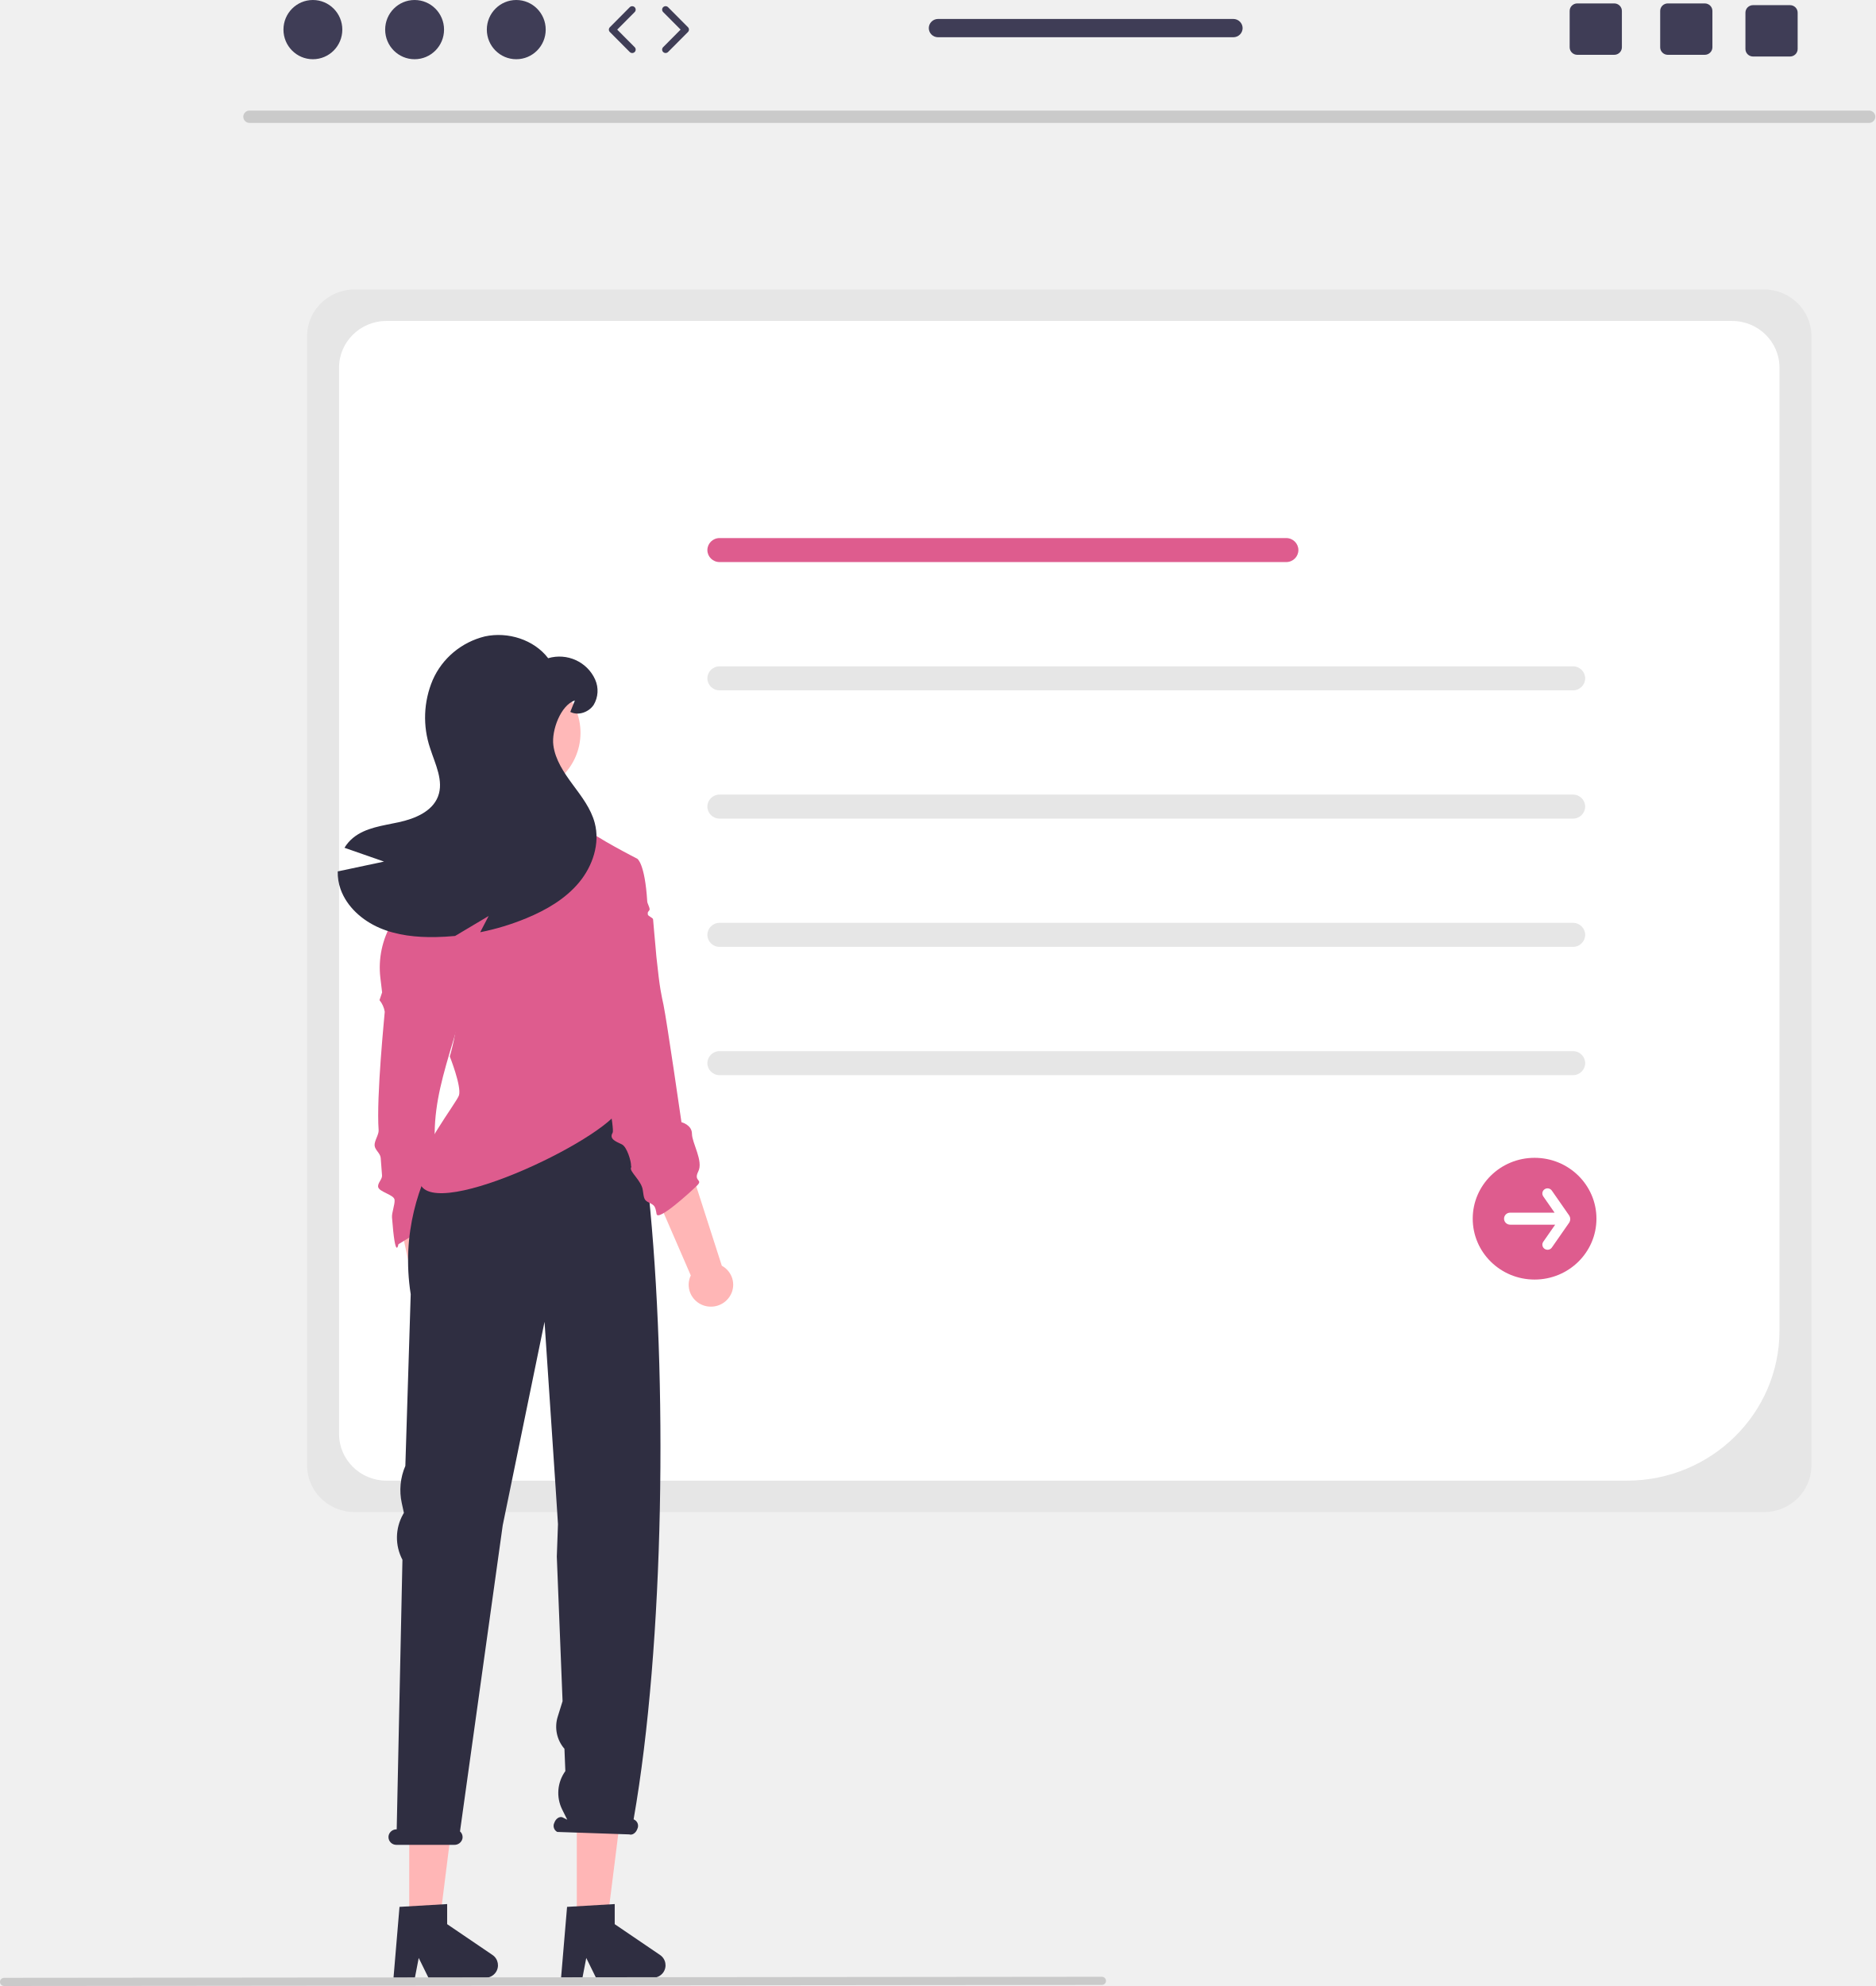
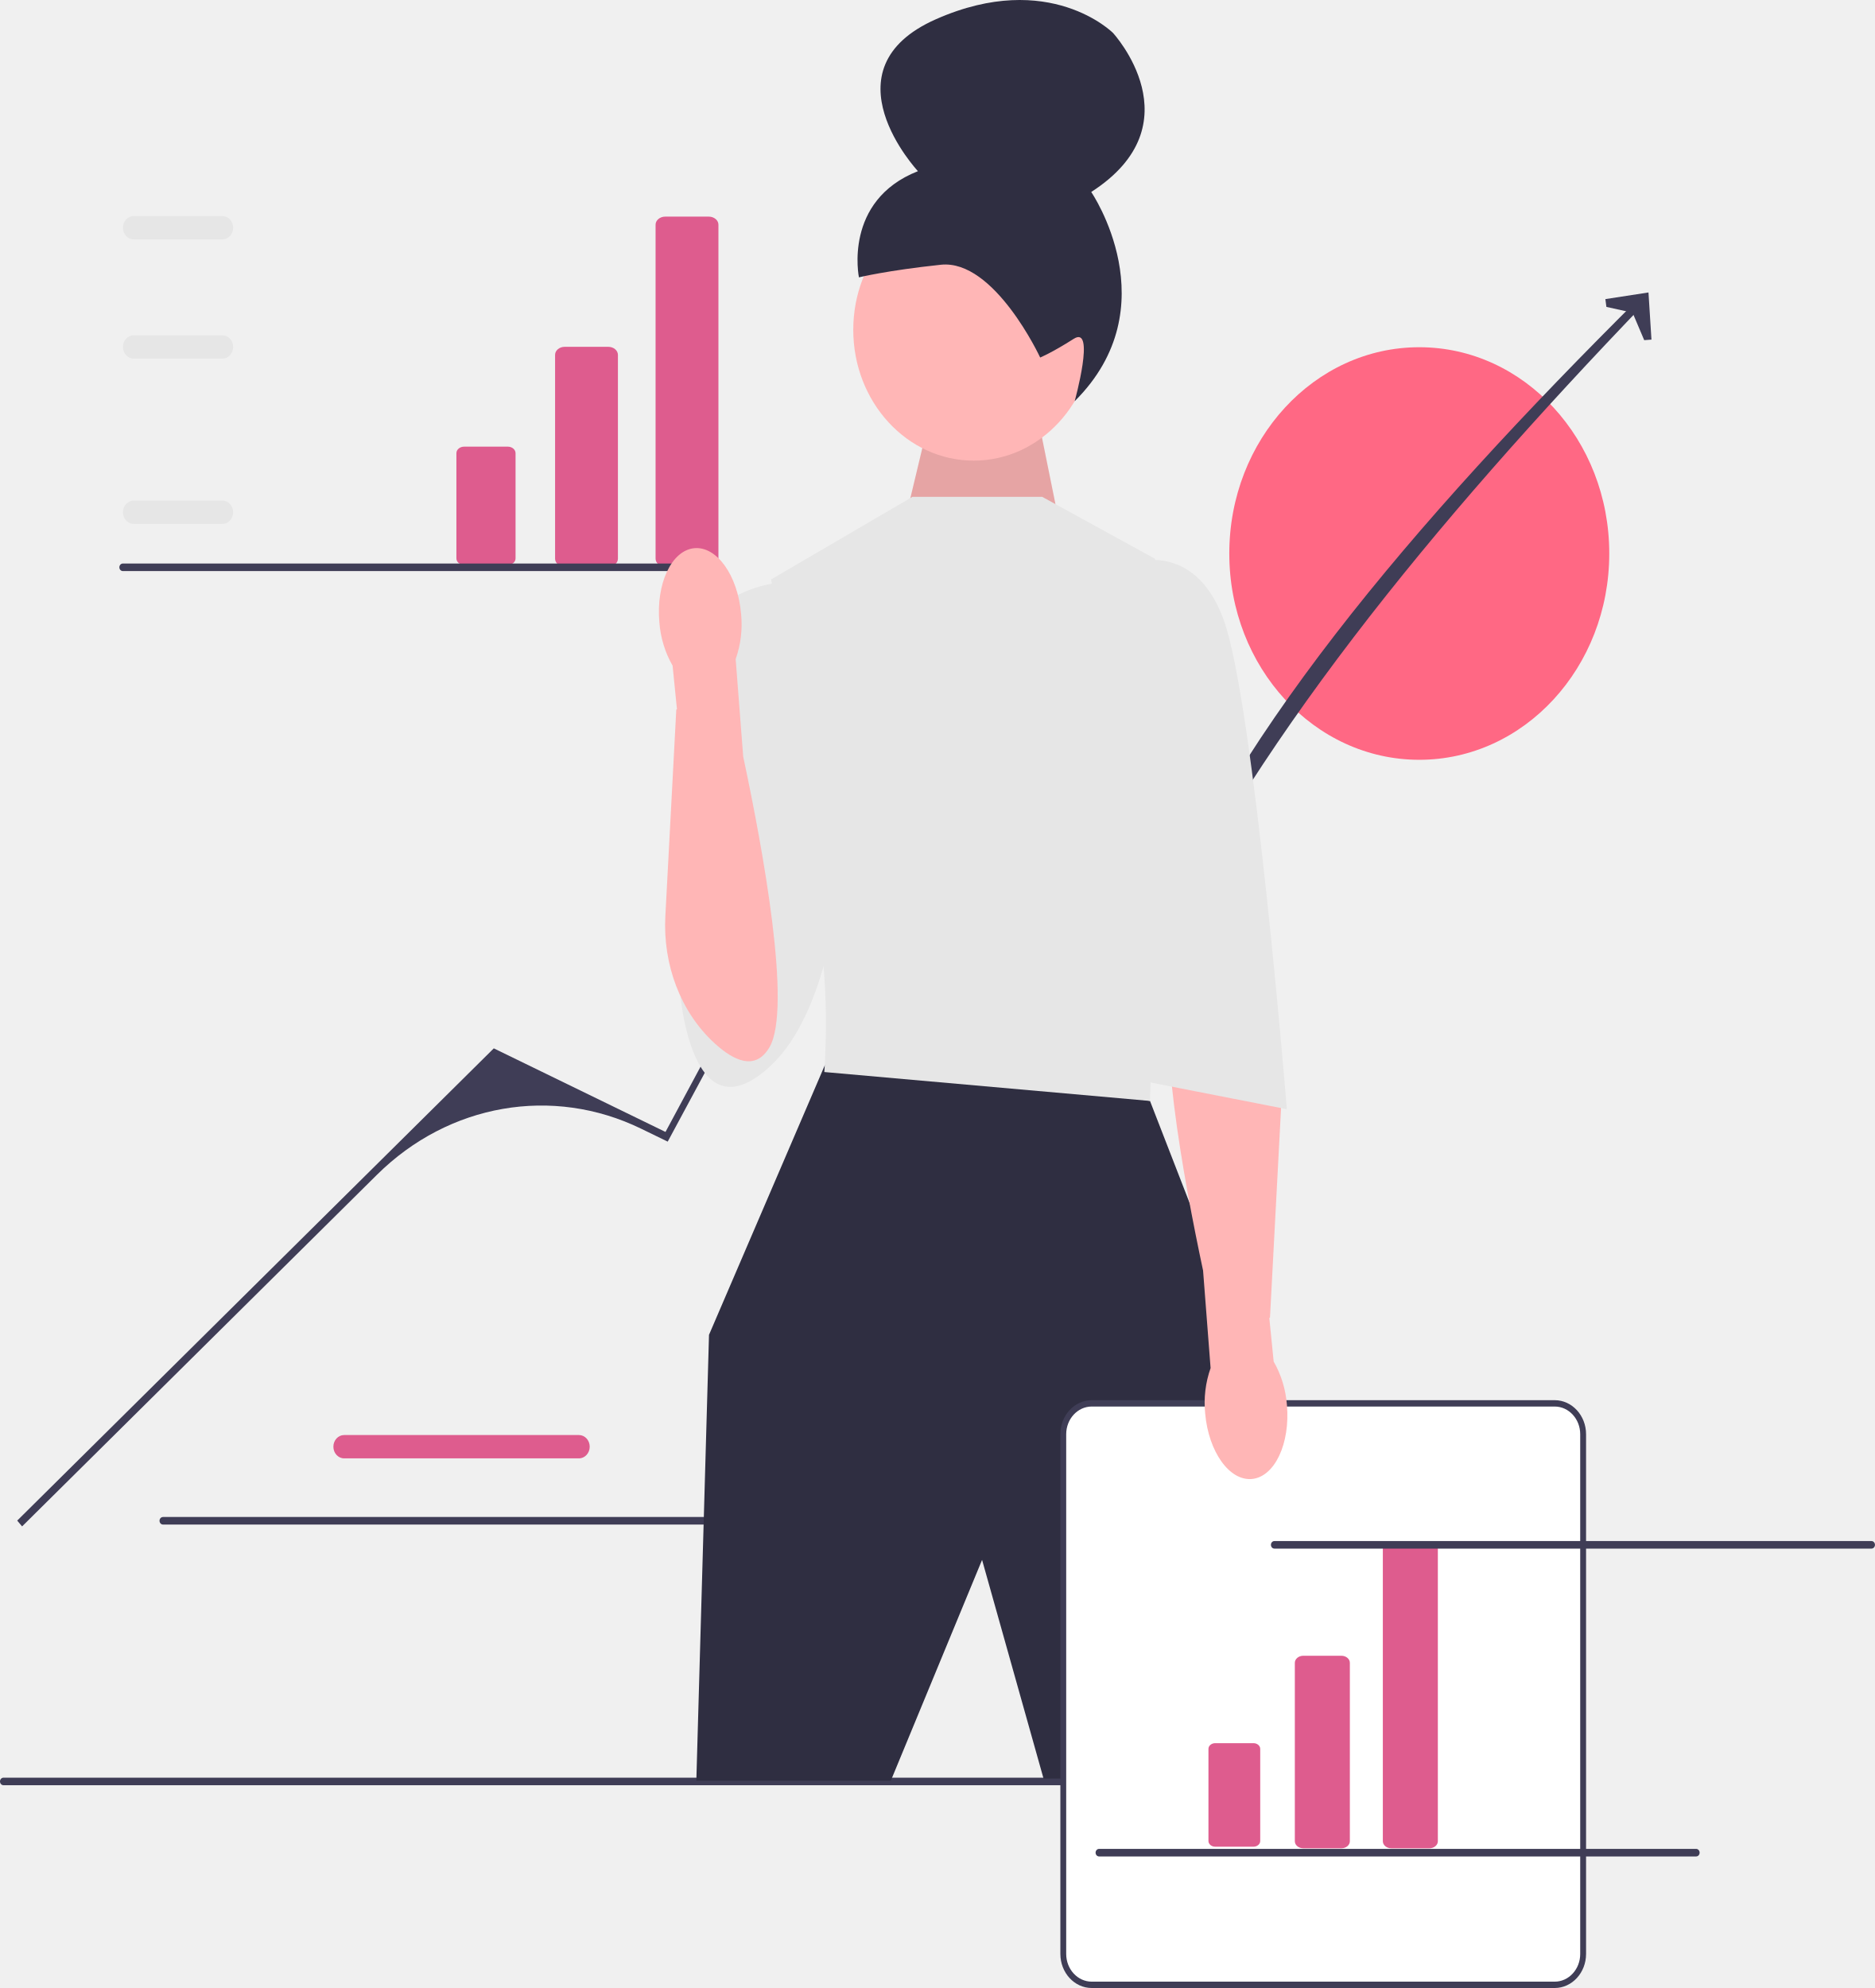
- <svg xmlns="http://www.w3.org/2000/svg" width="85" height="90" viewBox="0 0 85 90" fill="none">
-   <g clip-path="url(#clip0_1486_16212)">
-     <path d="M79.959 68.523H16.067C14.882 68.522 13.921 67.577 13.92 66.41V15.231C13.921 14.065 14.882 13.12 16.067 13.118H79.959C81.144 13.12 82.105 14.065 82.106 15.231V66.41C82.105 67.577 81.144 68.522 79.959 68.523Z" fill="#E6E6E6" />
-     <path d="M73.751 67.099H17.515C16.33 67.097 15.37 66.153 15.368 64.986V16.657C15.37 15.491 16.33 14.546 17.515 14.545H78.51C79.695 14.546 80.656 15.491 80.657 16.657V60.304C80.653 64.055 77.563 67.095 73.751 67.099Z" fill="white" />
-     <path d="M58.297 25.472H32.617C32.311 25.472 32.063 25.229 32.063 24.928C32.063 24.627 32.311 24.383 32.617 24.383H58.297C58.603 24.383 58.851 24.627 58.851 24.928C58.851 25.229 58.603 25.472 58.297 25.472Z" fill="#DE5C8E" />
-     <path d="M71.296 31.285H32.617C32.311 31.285 32.063 31.041 32.063 30.741C32.063 30.44 32.311 30.196 32.617 30.196H71.296C71.602 30.196 71.85 30.44 71.85 30.741C71.85 31.041 71.602 31.285 71.296 31.285Z" fill="#E6E6E6" />
-     <path d="M71.296 37.098H32.617C32.311 37.098 32.063 36.854 32.063 36.553C32.063 36.252 32.311 36.008 32.617 36.008H71.296C71.602 36.008 71.85 36.252 71.85 36.553C71.85 36.854 71.602 37.098 71.296 37.098Z" fill="#E6E6E6" />
-     <path d="M71.296 42.91H32.617C32.311 42.91 32.063 42.666 32.063 42.365C32.063 42.064 32.311 41.82 32.617 41.82H71.296C71.602 41.82 71.85 42.064 71.85 42.365C71.85 42.666 71.602 42.91 71.296 42.91Z" fill="#E6E6E6" />
-     <path d="M71.296 48.723H32.617C32.311 48.723 32.063 48.48 32.063 48.179C32.063 47.878 32.311 47.634 32.617 47.634H71.296C71.602 47.634 71.85 47.878 71.85 48.179C71.85 48.48 71.602 48.723 71.296 48.723Z" fill="#E6E6E6" />
-     <path d="M69.557 57.986C68.008 57.986 66.753 56.751 66.753 55.227C66.753 53.704 68.008 52.469 69.557 52.469C71.106 52.469 72.361 53.704 72.361 55.227C72.361 56.751 71.106 57.986 69.557 57.986Z" fill="#DE5C8E" />
-     <path d="M71.134 55.096L70.339 53.954C70.266 53.849 70.119 53.821 70.012 53.893C69.904 53.965 69.876 54.11 69.95 54.216L69.95 54.217L70.464 54.955H68.45C68.297 54.954 68.173 55.076 68.173 55.226C68.172 55.376 68.296 55.499 68.449 55.499H70.49L69.95 56.274C69.877 56.38 69.905 56.524 70.013 56.596C70.12 56.667 70.266 56.641 70.339 56.536L71.134 55.394C71.187 55.302 71.187 55.189 71.134 55.096Z" fill="white" />
-     <path d="M84.722 5.571H11.306C11.149 5.568 11.024 5.44 11.027 5.285C11.031 5.134 11.154 5.013 11.306 5.01H84.722C84.879 5.014 85.004 5.142 85.001 5.297C84.997 5.447 84.874 5.568 84.722 5.571Z" fill="#CACACA" />
-     <path d="M20.494 60.852C20.918 60.502 20.974 59.88 20.619 59.463C20.581 59.418 20.54 59.377 20.494 59.34L19.886 54.172L17.956 54.612L19.029 59.51C18.7 59.952 18.798 60.572 19.247 60.896C19.623 61.166 20.139 61.148 20.494 60.852Z" fill="#FFB6B6" />
-     <path d="M20.293 55.015L18.058 56.386C18.058 56.386 17.922 57.19 17.768 55.17C17.752 54.959 17.902 54.592 17.885 54.376C17.867 54.131 17.156 54.02 17.137 53.773C17.124 53.597 17.329 53.441 17.316 53.266C17.296 53 17.276 52.736 17.256 52.476C17.24 52.258 16.995 52.12 16.979 51.91C16.963 51.699 17.177 51.415 17.162 51.215C17.049 49.711 17.439 45.927 17.439 45.85C17.408 45.657 17.326 45.475 17.201 45.324L17.32 44.973L17.241 44.315C17.138 43.449 17.323 42.574 17.768 41.821L18.336 41.456L20.955 45.789C19.853 49.539 19.133 51.011 20.293 55.015Z" fill="#DE5C8E" />
-     <path d="M18.549 87.325H19.901L20.544 82.195H18.549V87.325Z" fill="#FFB6B6" />
-     <path d="M18.108 86.414L20.268 86.287V87.198L22.322 88.593C22.584 88.771 22.65 89.125 22.469 89.384C22.361 89.537 22.183 89.629 21.993 89.629H19.422L18.979 88.729L18.805 89.629H17.836L18.108 86.414Z" fill="#2F2E41" />
-     <path d="M26.144 87.325H27.495L28.139 82.195H26.144V87.325Z" fill="#FFB6B6" />
-     <path d="M25.703 86.414L27.863 86.287V87.198L29.916 88.593C30.179 88.771 30.245 89.125 30.064 89.384C29.956 89.537 29.778 89.629 29.588 89.629H27.016L26.573 88.729L26.4 89.629H25.431L25.703 86.414Z" fill="#2F2E41" />
-     <path d="M17.976 82.901H17.981L18.241 70.684C17.899 70.036 17.91 69.262 18.27 68.623L18.307 68.557L18.211 68.117C18.087 67.551 18.143 66.962 18.373 66.43L18.616 58.649C17.749 53.124 21.879 49.522 21.879 49.522H28.065L29.393 54.011C30.271 62.426 30.112 74.502 28.719 82.447L28.757 82.466C28.907 82.548 28.964 82.731 28.888 82.882C28.824 83.065 28.66 83.177 28.524 83.13L25.257 83.018C25.107 82.936 25.049 82.753 25.126 82.602C25.19 82.418 25.353 82.307 25.49 82.354L25.712 82.464L25.483 82.005C25.202 81.442 25.256 80.773 25.625 80.261L25.584 79.251C25.237 78.851 25.122 78.304 25.278 77.8L25.499 77.093L25.238 70.54L25.291 69.07L25.183 67.402L24.682 59.9L22.786 69.125L20.85 82.994C20.945 83.078 20.986 83.206 20.959 83.328C20.918 83.493 20.766 83.607 20.594 83.604H17.966C17.768 83.604 17.608 83.446 17.608 83.251C17.608 83.22 17.613 83.189 17.621 83.158C17.667 83.004 17.812 82.898 17.976 82.901Z" fill="#2F2E41" />
-     <path d="M33.008 58.843C33.358 58.421 33.293 57.8 32.863 57.456C32.817 57.42 32.769 57.387 32.717 57.359L31.122 52.399L29.311 53.191L31.311 57.8C31.074 58.296 31.29 58.886 31.793 59.12C32.214 59.315 32.717 59.201 33.008 58.843Z" fill="#FFB6B6" />
-     <path d="M26.447 43.074C26.447 43.074 28.266 49.408 28.183 50.047C28.013 51.367 19.654 55.422 19.032 53.617L19.11 53.024C18.796 52.406 20.712 49.954 20.805 49.633C20.923 49.223 20.388 47.876 20.388 47.876C20.388 47.876 20.758 46.647 20.699 45.885C20.639 45.124 20.46 45.242 19.806 44.772C19.151 44.304 18.08 42.138 18.08 42.138C18.08 42.138 18.556 40.03 18.556 39.62C18.556 39.209 20.512 38.511 20.749 38.277C20.853 38.141 20.94 37.994 21.009 37.839C21.057 37.744 21.026 37.524 21.078 37.416C21.11 37.345 21.225 37.389 21.259 37.316C21.292 37.245 21.264 37.163 21.296 37.093C21.339 37 21.442 36.919 21.483 36.832C21.669 36.432 21.827 36.105 21.877 36.105C21.995 36.105 25.805 36.633 25.805 36.633C26.013 36.949 26.252 37.243 26.519 37.511C26.936 37.921 28.887 38.916 28.887 38.916L26.447 43.074Z" fill="#DE5C8E" />
-     <path d="M31.591 53.73C31.293 54.023 29.82 55.367 29.76 55.015C29.701 54.664 29.669 54.622 29.43 54.506C29.192 54.389 29.192 54.33 29.133 53.92C29.074 53.51 28.537 53.1 28.598 52.924C28.657 52.749 28.602 52.972 28.602 52.795C28.602 52.62 28.423 51.976 28.185 51.859C27.947 51.742 27.589 51.625 27.769 51.332C27.947 51.039 26.089 42.255 26.089 42.255L27.756 39.034L28.886 38.917C28.886 38.917 29.23 39.11 29.337 40.854C29.343 40.942 29.441 41.104 29.445 41.2C29.448 41.281 29.358 41.294 29.361 41.38C29.361 41.398 29.362 41.416 29.362 41.435C29.364 41.521 29.599 41.584 29.602 41.666C29.609 41.813 29.701 42.753 29.711 42.891C29.722 43.047 29.735 43.197 29.75 43.341C29.915 44.912 29.974 45.045 30.076 45.547C30.234 46.323 30.888 50.855 30.888 50.855C30.888 50.855 31.364 50.972 31.364 51.382C31.364 51.792 31.889 52.617 31.651 53.085C31.413 53.554 31.889 53.437 31.591 53.73Z" fill="#DE5C8E" />
-     <path d="M23.488 35.986C25.048 35.986 26.312 34.743 26.312 33.209C26.312 31.675 25.048 30.431 23.488 30.431C21.929 30.431 20.665 31.675 20.665 33.209C20.665 34.743 21.929 35.986 23.488 35.986Z" fill="#FFB8B8" />
-     <path d="M17.406 39.045C16.809 38.837 16.211 38.628 15.614 38.419C15.717 38.249 15.848 38.097 16.002 37.97C16.571 37.502 17.356 37.418 18.078 37.26C18.802 37.103 19.587 36.779 19.851 36.099C20.126 35.392 19.727 34.629 19.496 33.908C19.155 32.898 19.196 31.799 19.613 30.816C20.044 29.832 20.917 29.102 21.974 28.841C23.02 28.613 24.203 28.986 24.846 29.828C25.703 29.575 26.618 29.991 26.977 30.798C27.142 31.169 27.117 31.596 26.908 31.945C26.685 32.277 26.208 32.447 25.849 32.262L26.057 31.742C25.412 31.957 24.994 33.103 25.081 33.768C25.166 34.431 25.56 35.012 25.959 35.553C26.359 36.095 26.785 36.642 26.956 37.29C27.204 38.221 26.869 39.239 26.251 39.985C25.633 40.732 24.762 41.238 23.86 41.611C23.185 41.89 22.484 42.103 21.766 42.246C21.894 42.001 22.021 41.755 22.149 41.51L20.628 42.415C20.334 42.443 20.038 42.46 19.741 42.466C18.878 42.48 17.998 42.391 17.208 42.052C16.417 41.712 15.723 41.096 15.437 40.296C15.345 40.037 15.301 39.764 15.308 39.49C16.008 39.341 16.707 39.193 17.406 39.045Z" fill="#2F2E41" />
-     <path d="M44.689 89.84H39.453L39.43 89.8C39.363 89.681 39.299 89.554 39.238 89.424C38.699 88.288 38.471 86.989 38.27 85.843L38.118 84.979C38.067 84.688 38.265 84.412 38.561 84.362C38.705 84.338 38.853 84.372 38.972 84.457C39.768 85.026 40.564 85.596 41.36 86.164C41.662 86.38 42.006 86.63 42.336 86.9C42.368 86.748 42.401 86.595 42.434 86.445C42.498 86.157 42.787 85.974 43.08 86.037C43.223 86.067 43.348 86.154 43.425 86.276L44.038 87.245C44.485 87.952 44.879 88.648 44.799 89.4C44.799 89.409 44.798 89.418 44.797 89.427C44.781 89.551 44.751 89.672 44.708 89.789L44.689 89.84Z" fill="#F0F0F0" />
-     <path d="M49.944 89.952L0.186 90C0.082 89.999 -0.002 89.916 -0.001 89.814C-0 89.713 0.083 89.631 0.186 89.63L49.944 89.582C50.048 89.583 50.131 89.666 50.131 89.768C50.13 89.87 50.047 89.952 49.944 89.952Z" fill="#CACACA" />
-     <path d="M14.182 2.684C14.919 2.684 15.516 2.083 15.516 1.342C15.516 0.601 14.919 0 14.182 0C13.445 0 12.848 0.601 12.848 1.342C12.848 2.083 13.445 2.684 14.182 2.684Z" fill="#3F3D56" />
-     <path d="M18.792 2.684C19.529 2.684 20.127 2.083 20.127 1.342C20.127 0.601 19.529 0 18.792 0C18.055 0 17.458 0.601 17.458 1.342C17.458 2.083 18.055 2.684 18.792 2.684Z" fill="#3F3D56" />
-     <path d="M23.401 2.684C24.138 2.684 24.735 2.083 24.735 1.342C24.735 0.601 24.138 0 23.401 0C22.664 0 22.066 0.601 22.066 1.342C22.066 2.083 22.664 2.684 23.401 2.684Z" fill="#3F3D56" />
-     <path d="M28.656 2.403C28.615 2.403 28.574 2.387 28.543 2.356L27.643 1.451C27.583 1.39 27.583 1.294 27.643 1.234L28.543 0.328C28.604 0.267 28.704 0.266 28.766 0.326C28.828 0.386 28.829 0.484 28.769 0.545L27.976 1.342L28.769 2.139C28.829 2.2 28.828 2.299 28.766 2.359C28.735 2.388 28.696 2.403 28.656 2.403Z" fill="#3F3D56" />
-     <path d="M30.169 2.402C30.13 2.402 30.09 2.387 30.059 2.358C29.997 2.298 29.996 2.2 30.057 2.138L30.849 1.341L30.057 0.545C29.996 0.483 29.997 0.385 30.059 0.325C30.121 0.265 30.221 0.266 30.282 0.327L31.183 1.233C31.243 1.293 31.243 1.39 31.183 1.45L30.282 2.355C30.251 2.386 30.21 2.402 30.169 2.402Z" fill="#3F3D56" />
-     <path d="M77.27 0.155H75.596C75.405 0.155 75.25 0.307 75.25 0.495V2.144C75.25 2.331 75.405 2.484 75.596 2.484H77.27C77.46 2.484 77.617 2.331 77.617 2.144V0.495C77.617 0.307 77.46 0.155 77.27 0.155Z" fill="#3F3D56" />
-     <path d="M73.167 0.155H71.493C71.302 0.155 71.147 0.307 71.147 0.495V2.144C71.147 2.331 71.302 2.484 71.493 2.484H73.167C73.358 2.484 73.514 2.331 73.514 2.144V0.495C73.514 0.307 73.358 0.155 73.167 0.155Z" fill="#3F3D56" />
-     <path d="M81.134 0.233H79.46C79.269 0.233 79.114 0.385 79.114 0.573V2.221C79.114 2.409 79.269 2.561 79.46 2.561H81.134C81.325 2.561 81.481 2.409 81.481 2.221V0.573C81.481 0.385 81.325 0.233 81.134 0.233Z" fill="#3F3D56" />
-     <path d="M55.901 0.859H42.52C42.286 0.859 42.099 1.046 42.099 1.274C42.099 1.502 42.286 1.688 42.52 1.688H55.901C56.133 1.688 56.323 1.502 56.323 1.274C56.323 1.046 56.133 0.859 55.901 0.859Z" fill="#3F3D56" />
+ <svg xmlns="http://www.w3.org/2000/svg" width="83" height="88" viewBox="0 0 83 88" fill="none">
+   <g clip-path="url(#clip0_1486_16248)">
+     <path d="M25.63 64.555H15.233C14.971 64.555 14.758 64.324 14.758 64.039C14.758 63.754 14.971 63.523 15.233 63.523H25.63C25.892 63.523 26.105 63.754 26.105 64.039C26.105 64.324 25.892 64.555 25.63 64.555Z" fill="#DE5C8E" />
+     <path d="M7.062 67.318C7.062 67.411 7.131 67.485 7.216 67.485H33.648C33.733 67.485 33.802 67.411 33.802 67.318C33.802 67.225 33.733 67.151 33.648 67.151H7.216C7.131 67.151 7.062 67.225 7.062 67.318Z" fill="#3F3D56" />
+     <path d="M62.828 33.633C67.472 33.633 71.238 29.545 71.238 24.501C71.238 19.458 67.472 15.37 62.828 15.37C58.183 15.37 54.418 19.458 54.418 24.501C54.418 29.545 58.183 33.633 62.828 33.633Z" fill="#FF6884" />
+     <path d="M0 78.857C0 78.95 0.069 79.024 0.154 79.024H67.729C67.814 79.024 67.883 78.95 67.883 78.857C67.883 78.764 67.814 78.69 67.729 78.69H0.154C0.069 78.69 0 78.764 0 78.857Z" fill="#3F3D56" />
+     <path d="M0.978 67.567L0.762 67.31L21.859 46.406L29.46 50.106L37.668 34.822L44.412 31.292L50.66 42.599C54.033 33.117 62.493 23.195 72.63 13.13L72.88 13.349C63.372 23.233 55.237 33.162 50.621 43.206L44.842 32.716C44.569 32.22 43.995 32.029 43.513 32.272C39.827 34.135 36.752 37.175 34.7 40.986L29.558 50.535L28.385 49.964C24.459 48.053 19.864 48.854 16.687 52.002L0.978 67.567Z" fill="#3F3D56" />
+     <path d="M73.106 15.033L72.785 15.057L72.269 13.841L71.111 13.585L71.066 13.24L72.974 12.946L73.106 15.033Z" fill="#3F3D56" />
+     <path d="M40.197 22.476L41.331 17.741L45.749 17.511L47.071 24.036L40.197 22.476Z" fill="#FFB6B6" />
+     <path opacity="0.1" d="M40.197 22.476L41.331 17.741L45.749 17.511L47.071 24.036L40.197 22.476Z" fill="black" />
+     <path d="M43.104 20.39C46.049 20.39 48.437 17.798 48.437 14.6C48.437 11.402 46.049 8.81 43.104 8.81C40.159 8.81 37.772 11.402 37.772 14.6C37.772 17.798 40.159 20.39 43.104 20.39Z" fill="#FFB6B6" />
+     <path d="M46.046 15.826C46.046 15.826 44.02 11.467 41.647 11.719C39.273 11.971 38.023 12.277 38.023 12.277C38.023 12.277 37.318 8.882 40.635 7.577C40.635 7.577 36.417 3.062 41.439 0.848C46.46 -1.367 49.27 1.458 49.27 1.458C49.27 1.458 52.987 5.487 48.306 8.498C48.306 8.498 51.782 13.575 47.573 17.76C47.573 17.76 48.515 14.373 47.532 14.998C46.55 15.622 46.046 15.826 46.046 15.826Z" fill="#2F2E41" />
+     <path d="M37.22 46.419L36.511 47.157L31.386 59.087L30.825 78.822H39.435L43.474 69.049L46.195 78.728H53.936L55.731 61.158L50.907 48.733L37.22 46.419Z" fill="#2F2E41" />
+     <path d="M46.138 21.994H40.388L34.134 25.649L35.592 32.714C35.592 32.714 35.256 36.978 36.041 40.145C36.826 43.312 36.49 47.454 36.49 47.454L50.906 48.733L51.355 34.359L51.13 24.735L46.138 21.994Z" fill="#E6E6E6" />
+     <path d="M35.089 25.709C35.089 25.709 31.611 25.831 31.05 28.268C30.489 30.704 30.04 43.251 30.04 43.251C30.04 43.251 30.377 50.697 34.135 47.157C37.893 43.617 37.557 32.897 37.557 32.897L35.089 25.709Z" fill="#E6E6E6" />
+     <path d="M68.821 87.859H48.326C47.632 87.859 47.067 87.246 47.067 86.492V63.486C47.067 62.733 47.632 62.12 48.326 62.12H68.821C69.516 62.12 70.08 62.733 70.08 63.486V86.492C70.08 87.246 69.516 87.859 68.821 87.859Z" fill="white" />
+     <path d="M68.823 88H48.328C47.562 88 46.94 87.324 46.94 86.493V63.487C46.94 62.656 47.562 61.98 48.328 61.98H68.823C69.588 61.98 70.211 62.656 70.211 63.487V86.493C70.211 87.324 69.588 88 68.823 88ZM48.328 62.261C47.705 62.261 47.198 62.811 47.198 63.487V86.493C47.198 87.169 47.705 87.719 48.328 87.719H68.823C69.446 87.719 69.952 87.169 69.952 86.493V63.487C69.952 62.811 69.446 62.261 68.823 62.261H48.328Z" fill="#3F3D56" />
+     <path d="M59.382 81.816H57.692C57.487 81.816 57.319 81.675 57.319 81.503V73.606C57.319 73.434 57.487 73.293 57.692 73.293H59.382C59.587 73.293 59.755 73.434 59.755 73.606V81.503C59.755 81.675 59.587 81.816 59.382 81.816Z" fill="#DE5C8E" />
+     <path d="M53.797 77.162C53.63 77.162 53.495 77.275 53.495 77.414V81.494C53.495 81.633 53.63 81.746 53.797 81.746H55.486C55.652 81.746 55.787 81.633 55.787 81.494V77.414C55.787 77.275 55.652 77.162 55.486 77.162H53.797Z" fill="#DE5C8E" />
+     <path d="M63.277 81.816H61.588C61.382 81.816 61.215 81.675 61.215 81.503V68.561C61.215 68.389 61.382 68.249 61.588 68.249H63.277C63.483 68.249 63.65 68.389 63.65 68.561V81.503C63.65 81.675 63.483 81.816 63.277 81.816Z" fill="#DE5C8E" />
+     <path d="M26.928 25.087H24.998C24.763 25.087 24.572 24.927 24.572 24.73V15.709C24.572 15.512 24.763 15.352 24.998 15.352H26.928C27.163 15.352 27.354 15.512 27.354 15.709V24.73C27.354 24.927 27.163 25.087 26.928 25.087Z" fill="#DE5C8E" />
+     <path d="M20.548 19.771C20.358 19.771 20.204 19.9 20.204 20.059V24.72C20.204 24.879 20.358 25.008 20.548 25.008H22.478C22.668 25.008 22.822 24.879 22.822 24.72V20.059C22.822 19.9 22.668 19.771 22.478 19.771H20.548Z" fill="#DE5C8E" />
+     <path d="M31.377 25.087H29.448C29.213 25.087 29.021 24.927 29.021 24.73V9.946C29.021 9.75 29.213 9.589 29.448 9.589H31.377C31.612 9.589 31.803 9.75 31.803 9.946V24.73C31.803 24.927 31.612 25.087 31.377 25.087Z" fill="#DE5C8E" />
+     <path d="M55.431 65.467C56.431 65.363 57.119 63.897 56.969 62.191C56.917 61.509 56.716 60.85 56.382 60.269L56.189 58.338L56.219 58.329L56.703 49.175C56.816 47.047 56.04 44.955 54.545 43.573C53.655 42.751 52.707 42.335 52.097 43.373C51.084 45.097 52.396 52.203 53.257 56.242L53.59 60.559C53.364 61.198 53.281 61.887 53.35 62.568C53.5 64.273 54.432 65.571 55.431 65.467Z" fill="#FFB6B6" />
+     <path d="M49.898 24.979C49.898 24.979 52.815 23.76 54.162 27.415C55.508 31.07 56.966 49.099 56.966 49.099L50.123 47.759L49.898 24.979Z" fill="#E6E6E6" />
+     <path d="M9.845 23.191H5.918C5.656 23.191 5.442 22.959 5.442 22.674C5.442 22.39 5.656 22.158 5.918 22.158H9.845C10.107 22.158 10.321 22.39 10.321 22.674C10.321 22.959 10.107 23.191 9.845 23.191Z" fill="#E6E6E6" />
+     <path d="M9.845 15.875H5.918C5.656 15.875 5.442 15.643 5.442 15.358C5.442 15.074 5.656 14.842 5.918 14.842H9.845C10.107 14.842 10.321 15.074 10.321 15.358C10.321 15.643 10.107 15.875 9.845 15.875Z" fill="#E6E6E6" />
+     <path d="M9.845 10.598H5.918C5.656 10.598 5.442 10.366 5.442 10.082C5.442 9.797 5.656 9.565 5.918 9.565H9.845C10.107 9.565 10.321 9.797 10.321 10.082C10.321 10.366 10.107 10.598 9.845 10.598Z" fill="#E6E6E6" />
+     <path d="M5.284 25.112C5.284 25.205 5.353 25.279 5.438 25.279H31.869C31.955 25.279 32.023 25.205 32.023 25.112C32.023 25.019 31.955 24.945 31.869 24.945H5.438C5.353 24.945 5.284 25.019 5.284 25.112Z" fill="#3F3D56" />
+     <path d="M56.261 68.383C56.261 68.476 56.329 68.55 56.415 68.55H82.846C82.931 68.55 83 68.476 83 68.383C83 68.29 82.931 68.216 82.846 68.216H56.415C56.329 68.216 56.261 68.29 56.261 68.383Z" fill="#3F3D56" />
+     <path d="M48.499 82.01C48.499 82.102 48.568 82.177 48.653 82.177H75.084C75.17 82.177 75.238 82.102 75.238 82.01C75.238 81.917 75.17 81.842 75.084 81.842H48.653C48.568 81.842 48.499 81.917 48.499 82.01Z" fill="#3F3D56" />
+     <path d="M30.725 24.267C29.726 24.371 29.037 25.837 29.188 27.543C29.239 28.226 29.44 28.884 29.774 29.465L29.967 31.396L29.938 31.405L29.453 40.559C29.341 42.688 30.117 44.779 31.611 46.161C32.501 46.983 33.45 47.4 34.06 46.361C35.072 44.637 33.761 37.532 32.9 33.492L32.566 29.175C32.793 28.536 32.875 27.847 32.806 27.166C32.656 25.461 31.724 24.163 30.725 24.267Z" fill="#FFB6B6" />
  </g>
  <defs>
-     <clipPath id="clip0_1486_16212">
-       <rect width="85" height="90" fill="white" />
+     <clipPath id="clip0_1486_16248">
+       <rect width="83" height="88" fill="white" />
    </clipPath>
  </defs>
</svg>
